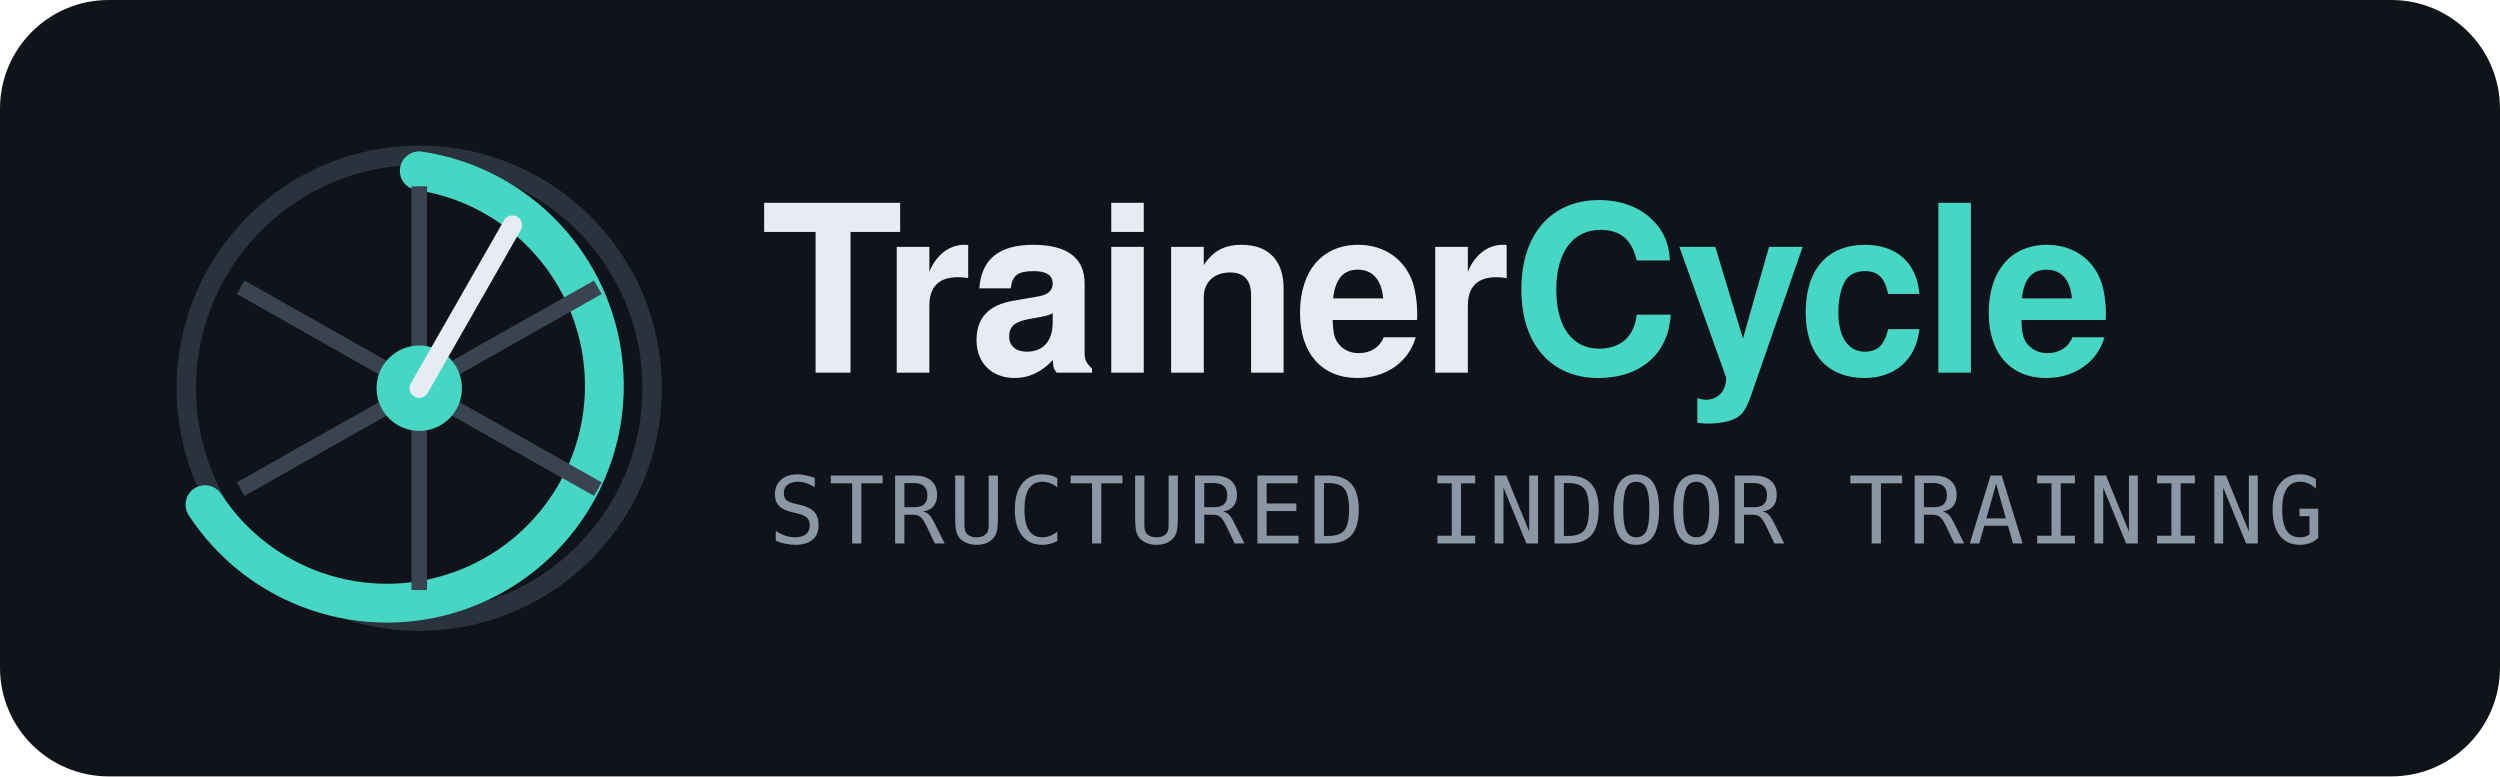
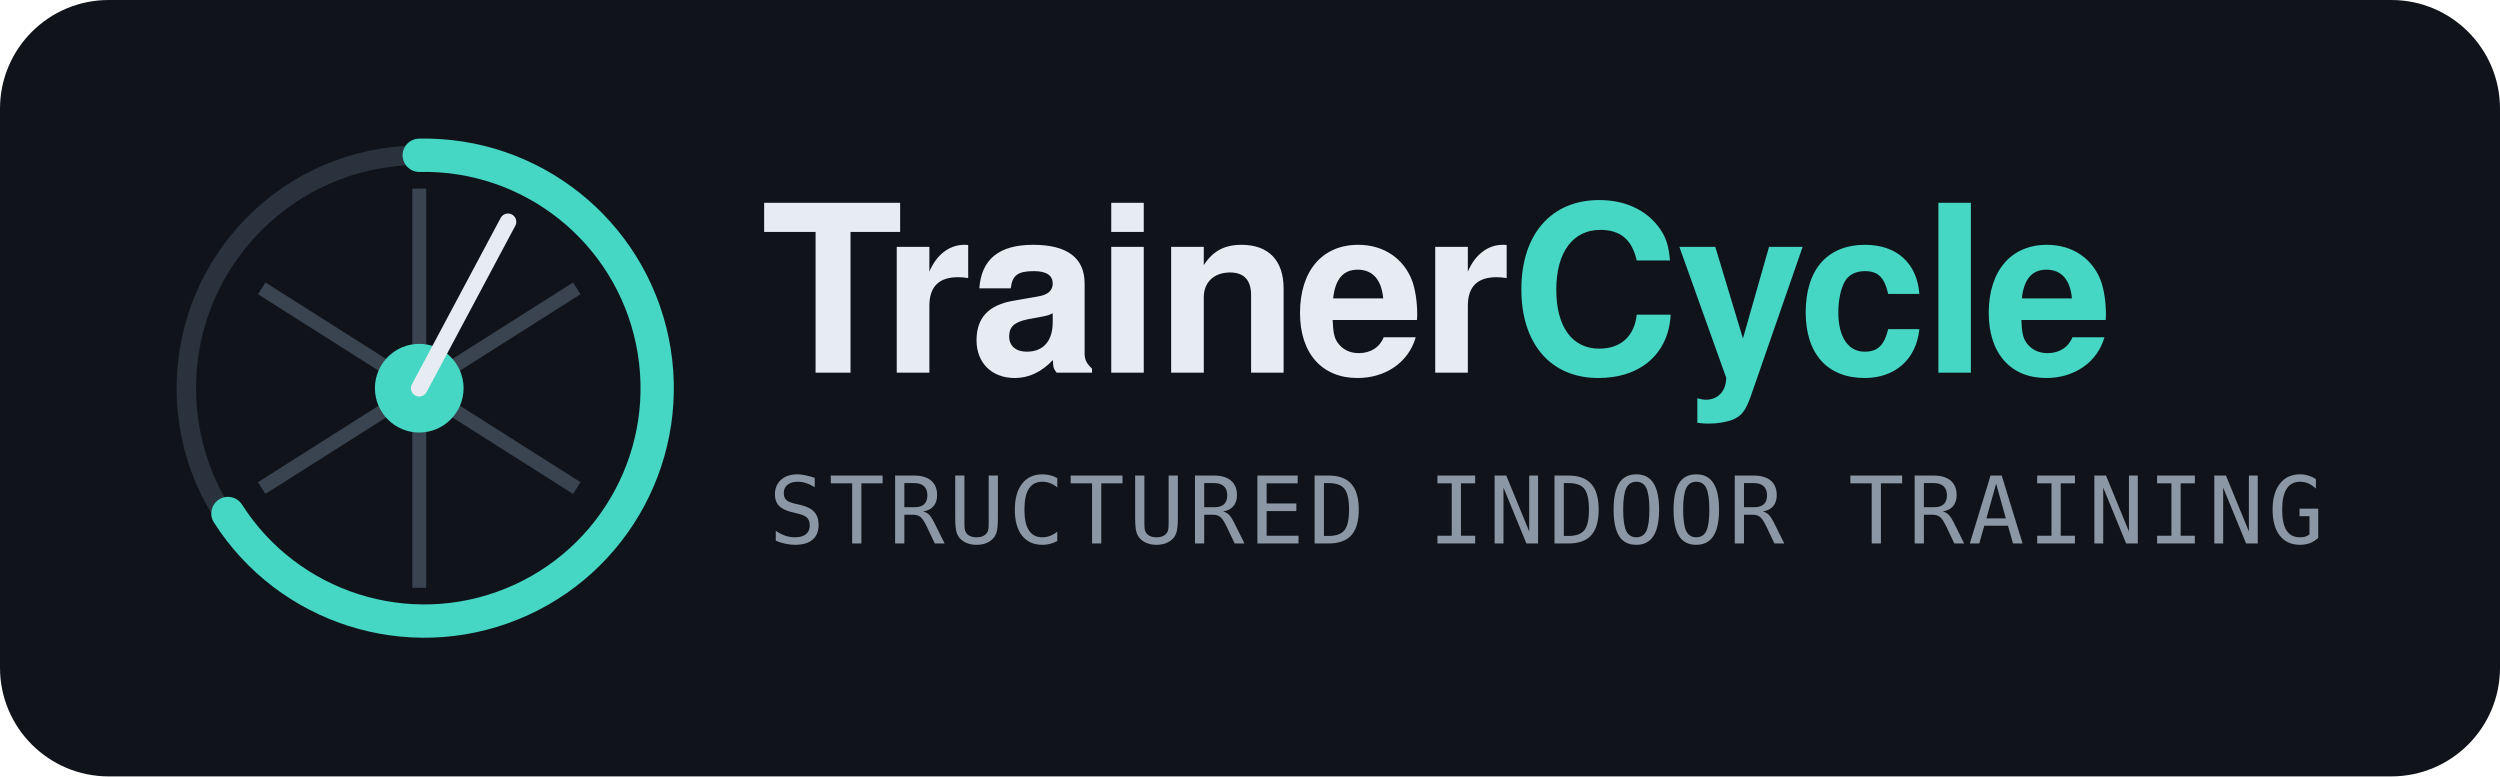
<svg xmlns="http://www.w3.org/2000/svg" viewBox="0 0 322 100">
  <rect width="322" height="100" rx="14" fill="#10141A" />
  <g transform="translate(18,14)">
    <circle cx="36" cy="36" r="30" fill="none" stroke="#2A323D" stroke-width="2.5" />
-     <path d="M 36 8 A 28 28 0 1 1 8.4 51" fill="none" stroke="#45D6C4" stroke-width="5" stroke-linecap="round" />
-     <g stroke="#3A4450" stroke-width="2">
-       <line x1="36" y1="36" x2="36" y2="10" />
-       <line x1="36" y1="36" x2="59" y2="23" />
-       <line x1="36" y1="36" x2="59" y2="49" />
-       <line x1="36" y1="36" x2="36" y2="62" />
-       <line x1="36" y1="36" x2="13" y2="49" />
-       <line x1="36" y1="36" x2="13" y2="23" />
+     <path d="M 36 6 A 30 30 0 1 1 11.36 52.14" fill="none" stroke="#45D6C4" stroke-width="4.29" stroke-linecap="round" />
+     <g stroke="#3A4450" stroke-width="1.79">
+       <line x1="36" y1="36" x2="36" y2="10.29" />
+       <line x1="36" y1="36" x2="56.29" y2="23.14" />
+       <line x1="36" y1="36" x2="56.29" y2="48.86" />
+       <line x1="36" y1="36" x2="36" y2="61.71" />
+       <line x1="36" y1="36" x2="15.71" y2="48.86" />
+       <line x1="36" y1="36" x2="15.71" y2="23.14" />
    </g>
-     <circle cx="36" cy="36" r="5.5" fill="#45D6C4" />
-     <line x1="36" y1="36" x2="48" y2="15" stroke="#E7ECF2" stroke-width="2.5" stroke-linecap="round" />
+     <circle cx="36" cy="36" r="5.71" fill="#45D6C4" />
+     <line x1="36" y1="36" x2="47.43" y2="14.57" stroke="#E7ECF2" stroke-width="2.14" stroke-linecap="round" />
  </g>
  <text x="98" y="48" font-family="-apple-system,Segoe UI,Helvetica,Arial,sans-serif" font-size="30" font-weight="600" fill="#E7ECF2" letter-spacing="-0.5">Trainer<tspan fill="#45D6C4">Cycle</tspan>
  </text>
  <text x="99" y="70" font-family="ui-monospace,SFMono-Regular,Menlo,monospace" font-size="12" fill="#8C97A6" letter-spacing="0.5">STRUCTURED INDOOR TRAINING</text>
</svg>
